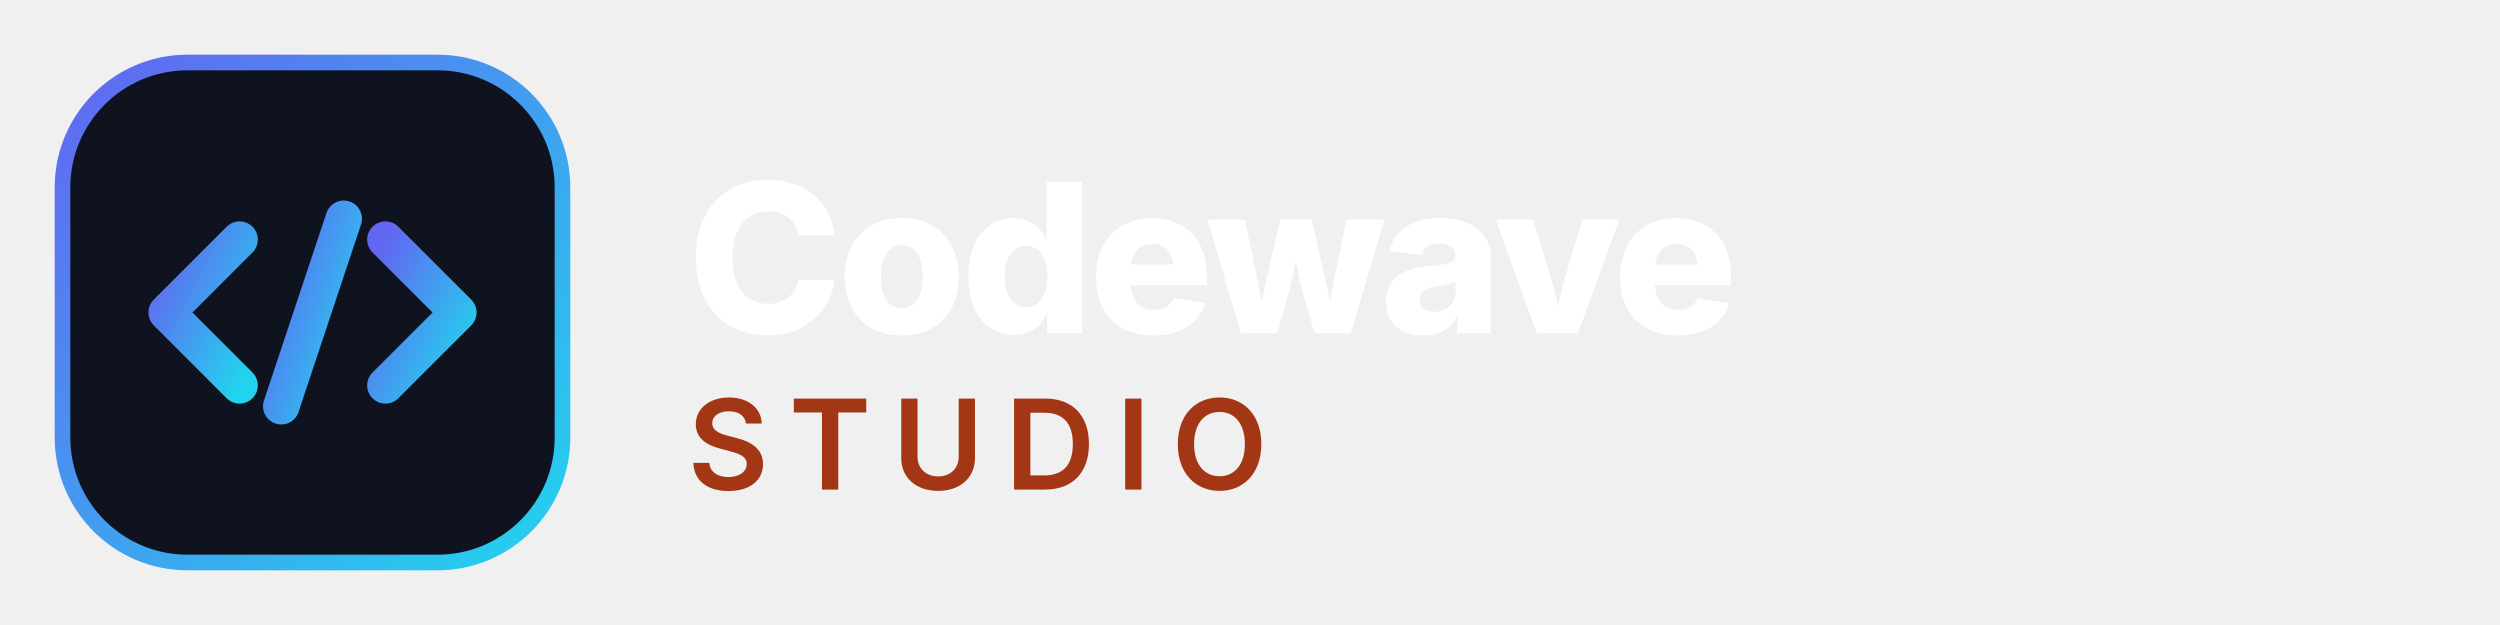
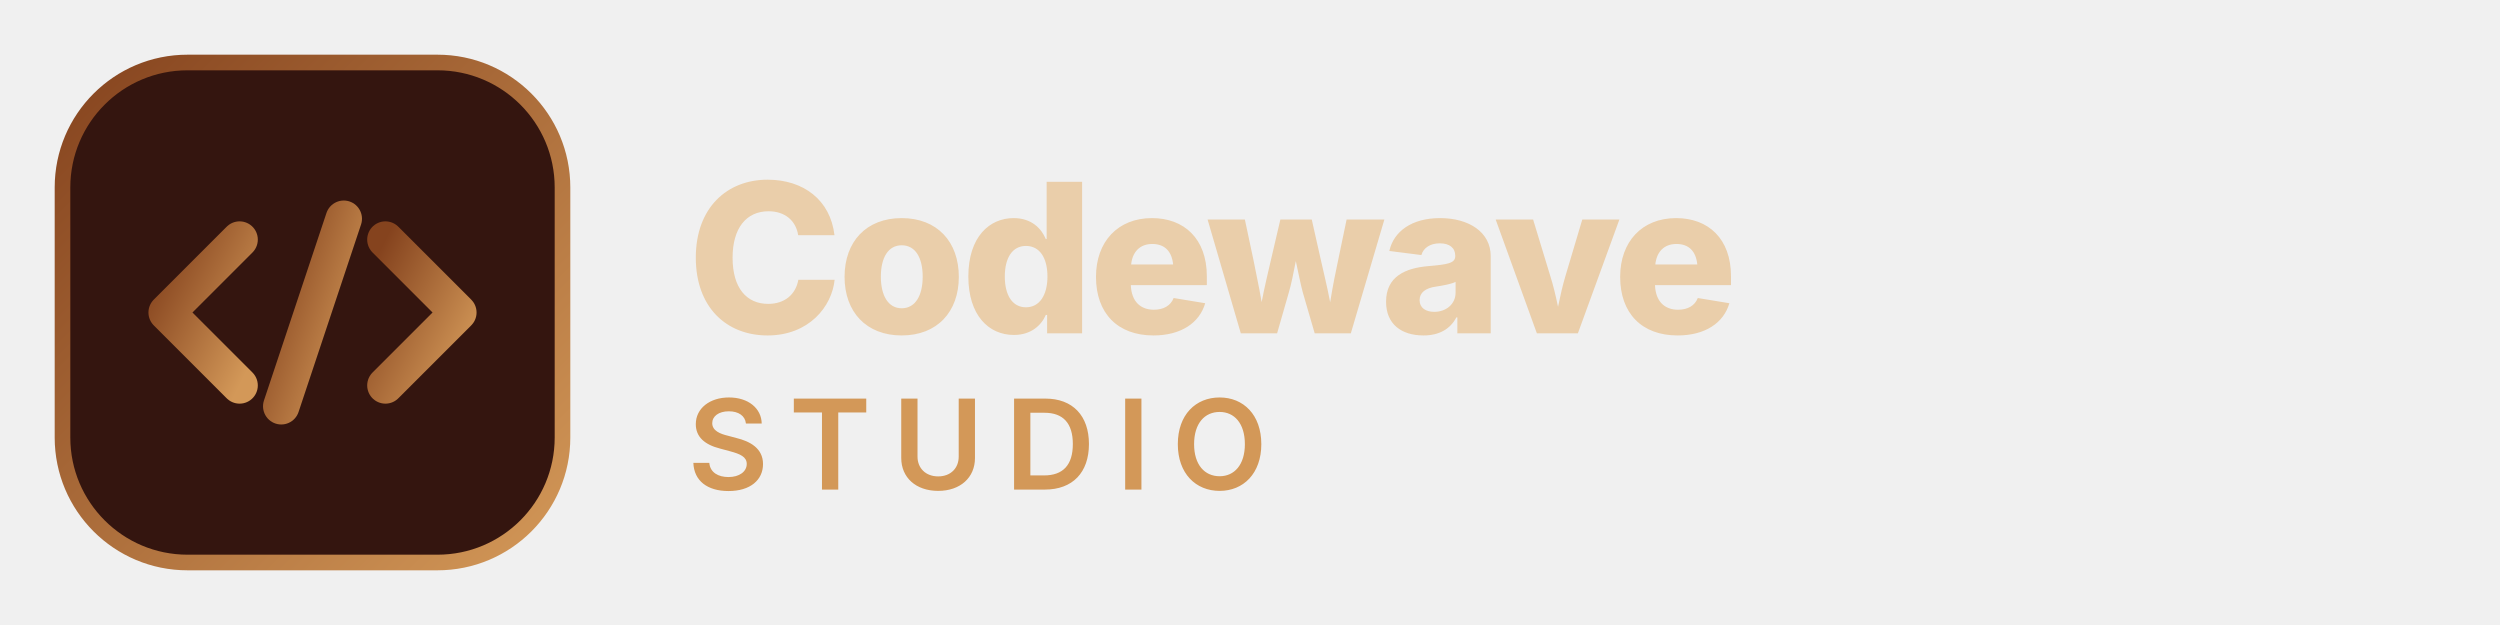
<svg xmlns="http://www.w3.org/2000/svg" viewBox="0 0 240 60" width="240" height="60">
  <defs>
    <linearGradient id="logo-grad" x1="0%" y1="0%" x2="100%" y2="100%">
-       <stop offset="0%" stop-color="#6366F1" />
-       <stop offset="100%" stop-color="#22D3EE" />
+       <stop offset="0%" stop-color="#85431E" />
+       <stop offset="100%" stop-color="#D39858" />
    </linearGradient>
  </defs>
  <g transform="translate(6, 6)">
-     <rect width="48" height="48" rx="12" fill="#0E131F" stroke="url(#logo-grad)" stroke-width="1.5" />
+     <rect width="48" height="48" rx="12" fill="#34150F" stroke="url(#logo-grad)" stroke-width="1.5" />
    <path d="M 17 17 L 10 24 L 17 31" fill="none" stroke="url(#logo-grad)" stroke-width="3.5" stroke-linecap="round" stroke-linejoin="round" />
    <path d="M 27 15 L 21 33" fill="none" stroke="url(#logo-grad)" stroke-width="3.5" stroke-linecap="round" />
    <path d="M 31 17 L 38 24 L 31 31" fill="none" stroke="url(#logo-grad)" stroke-width="3.5" stroke-linecap="round" stroke-linejoin="round" />
  </g>
-   <text x="66" y="32" font-family="system-ui, -apple-system, sans-serif" font-size="20" font-weight="800" fill="#FFFFFF" letter-spacing="-0.5">Codewave</text>
-   <text x="66" y="47" font-family="system-ui, -apple-system, sans-serif" font-size="12" font-weight="600" fill="#A33715" letter-spacing="2">STUDIO</text>
+   <text x="66" y="32" font-family="system-ui, -apple-system, sans-serif" font-size="20" font-weight="800" fill="#EACEAA" letter-spacing="-0.5">Codewave</text>
+   <text x="66" y="47" font-family="system-ui, -apple-system, sans-serif" font-size="12" font-weight="600" fill="#D39858" letter-spacing="2">STUDIO</text>
</svg>
